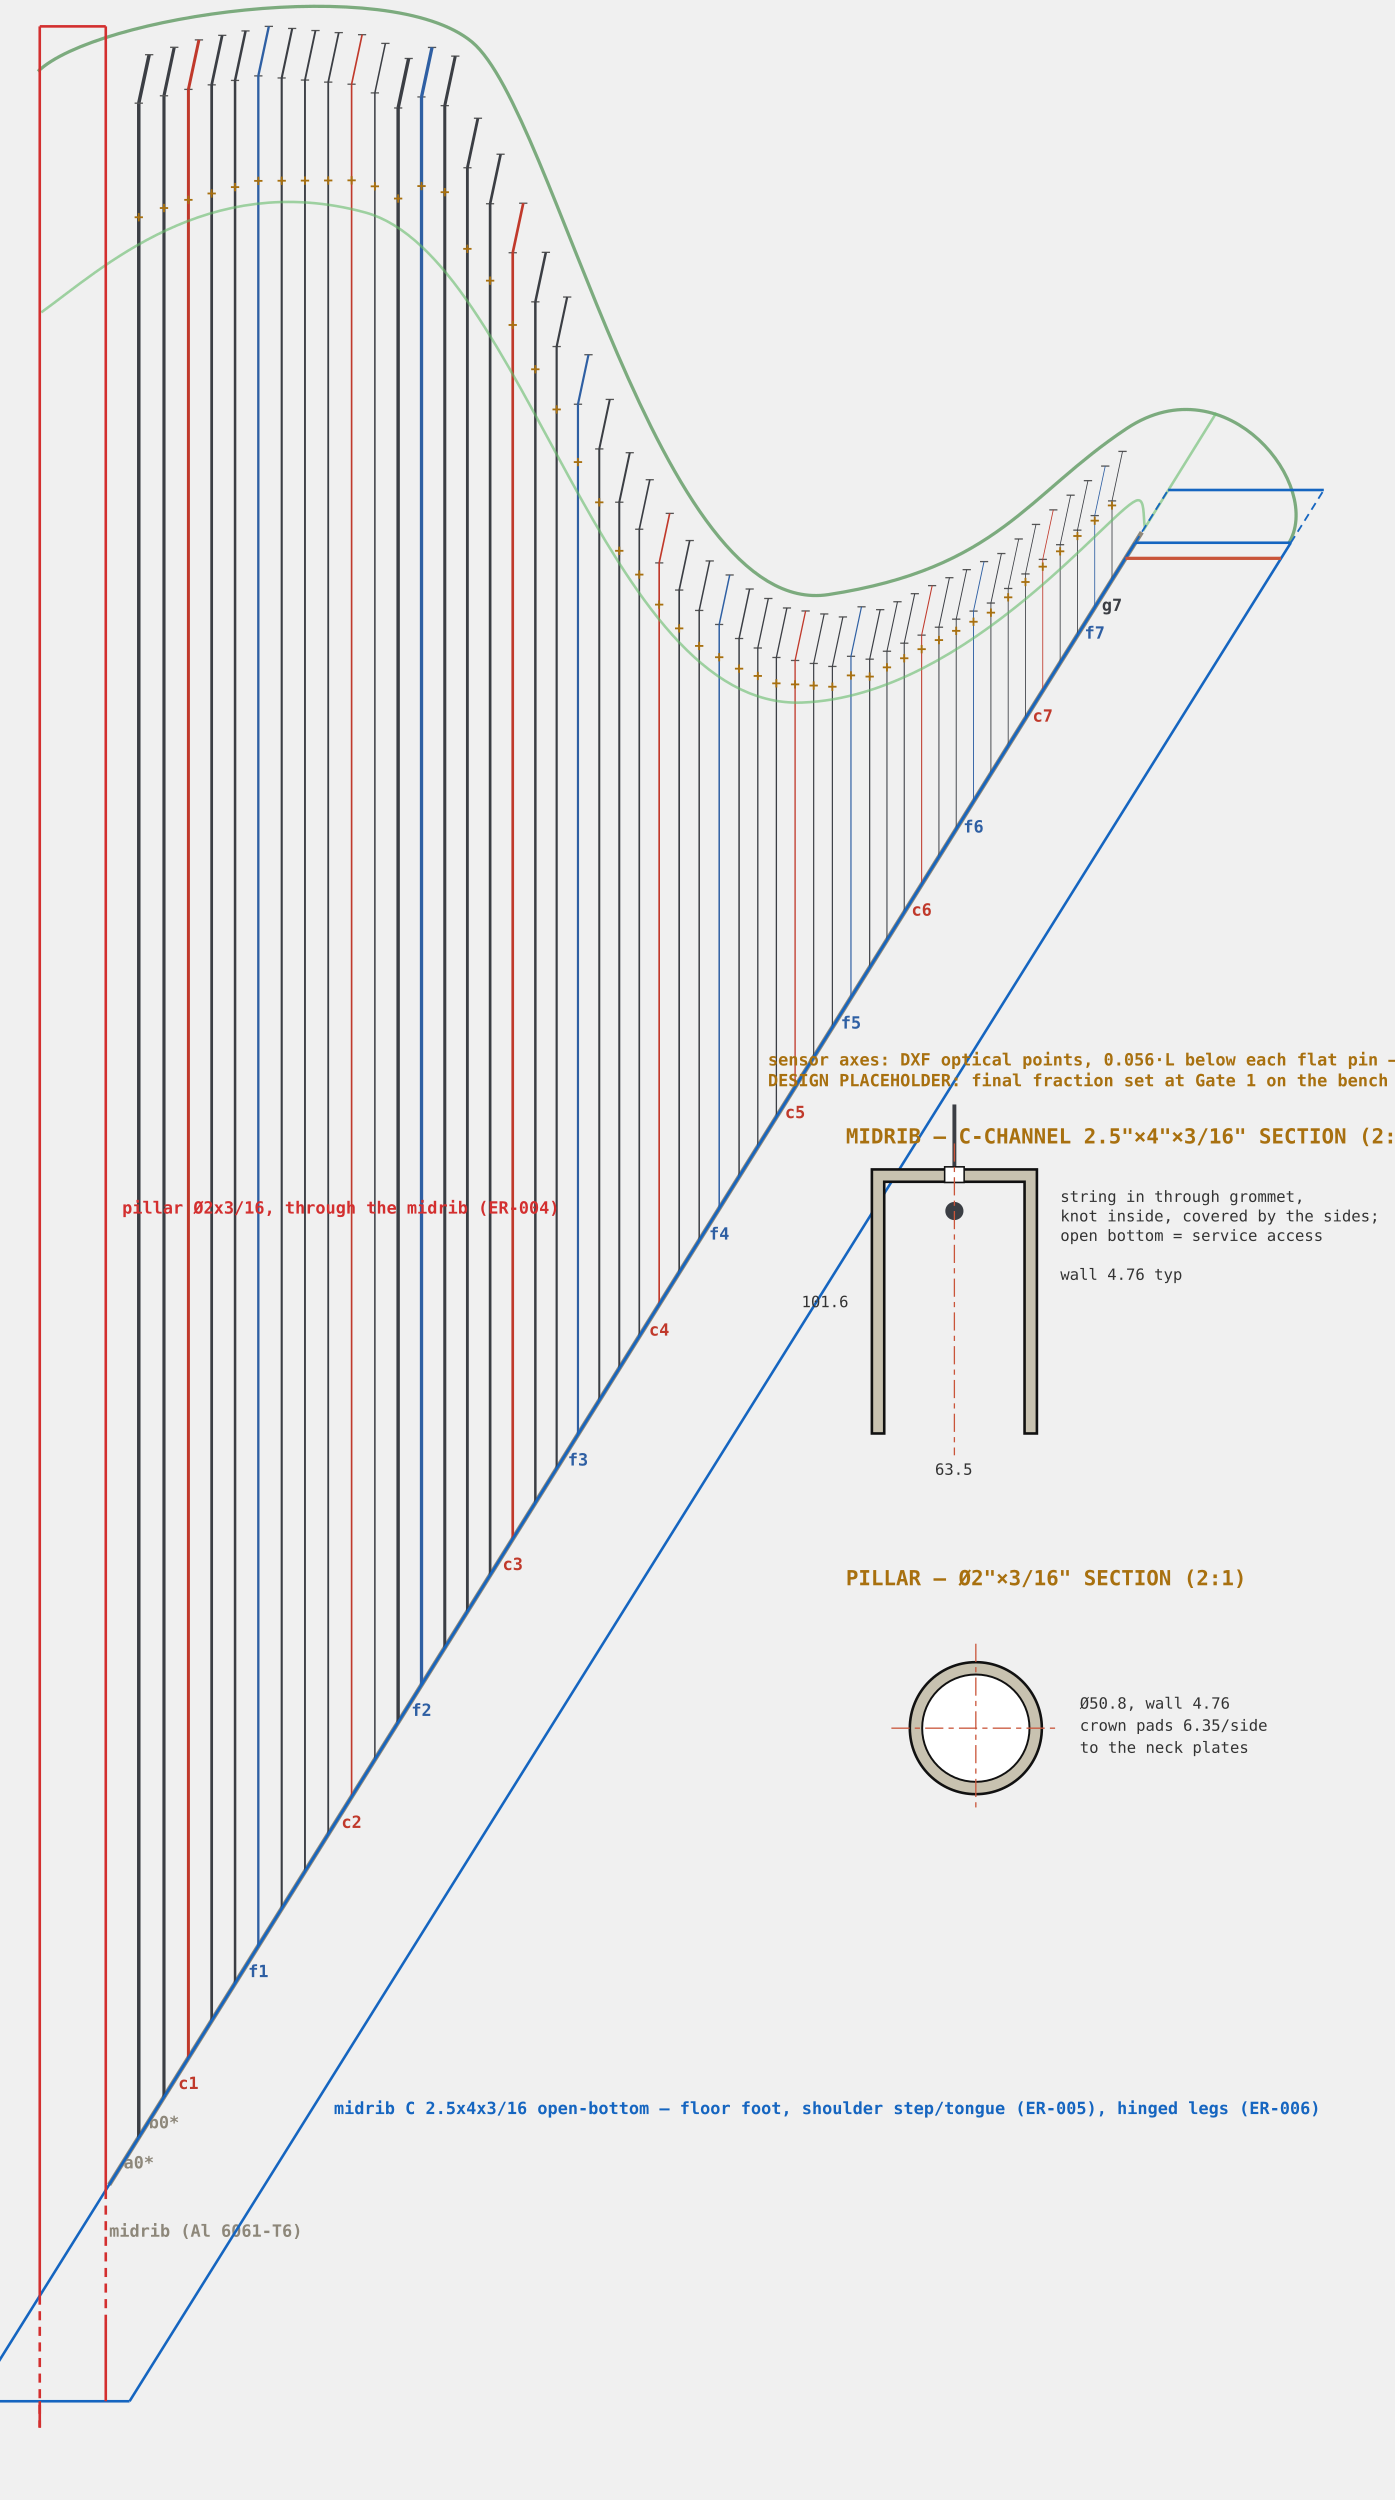
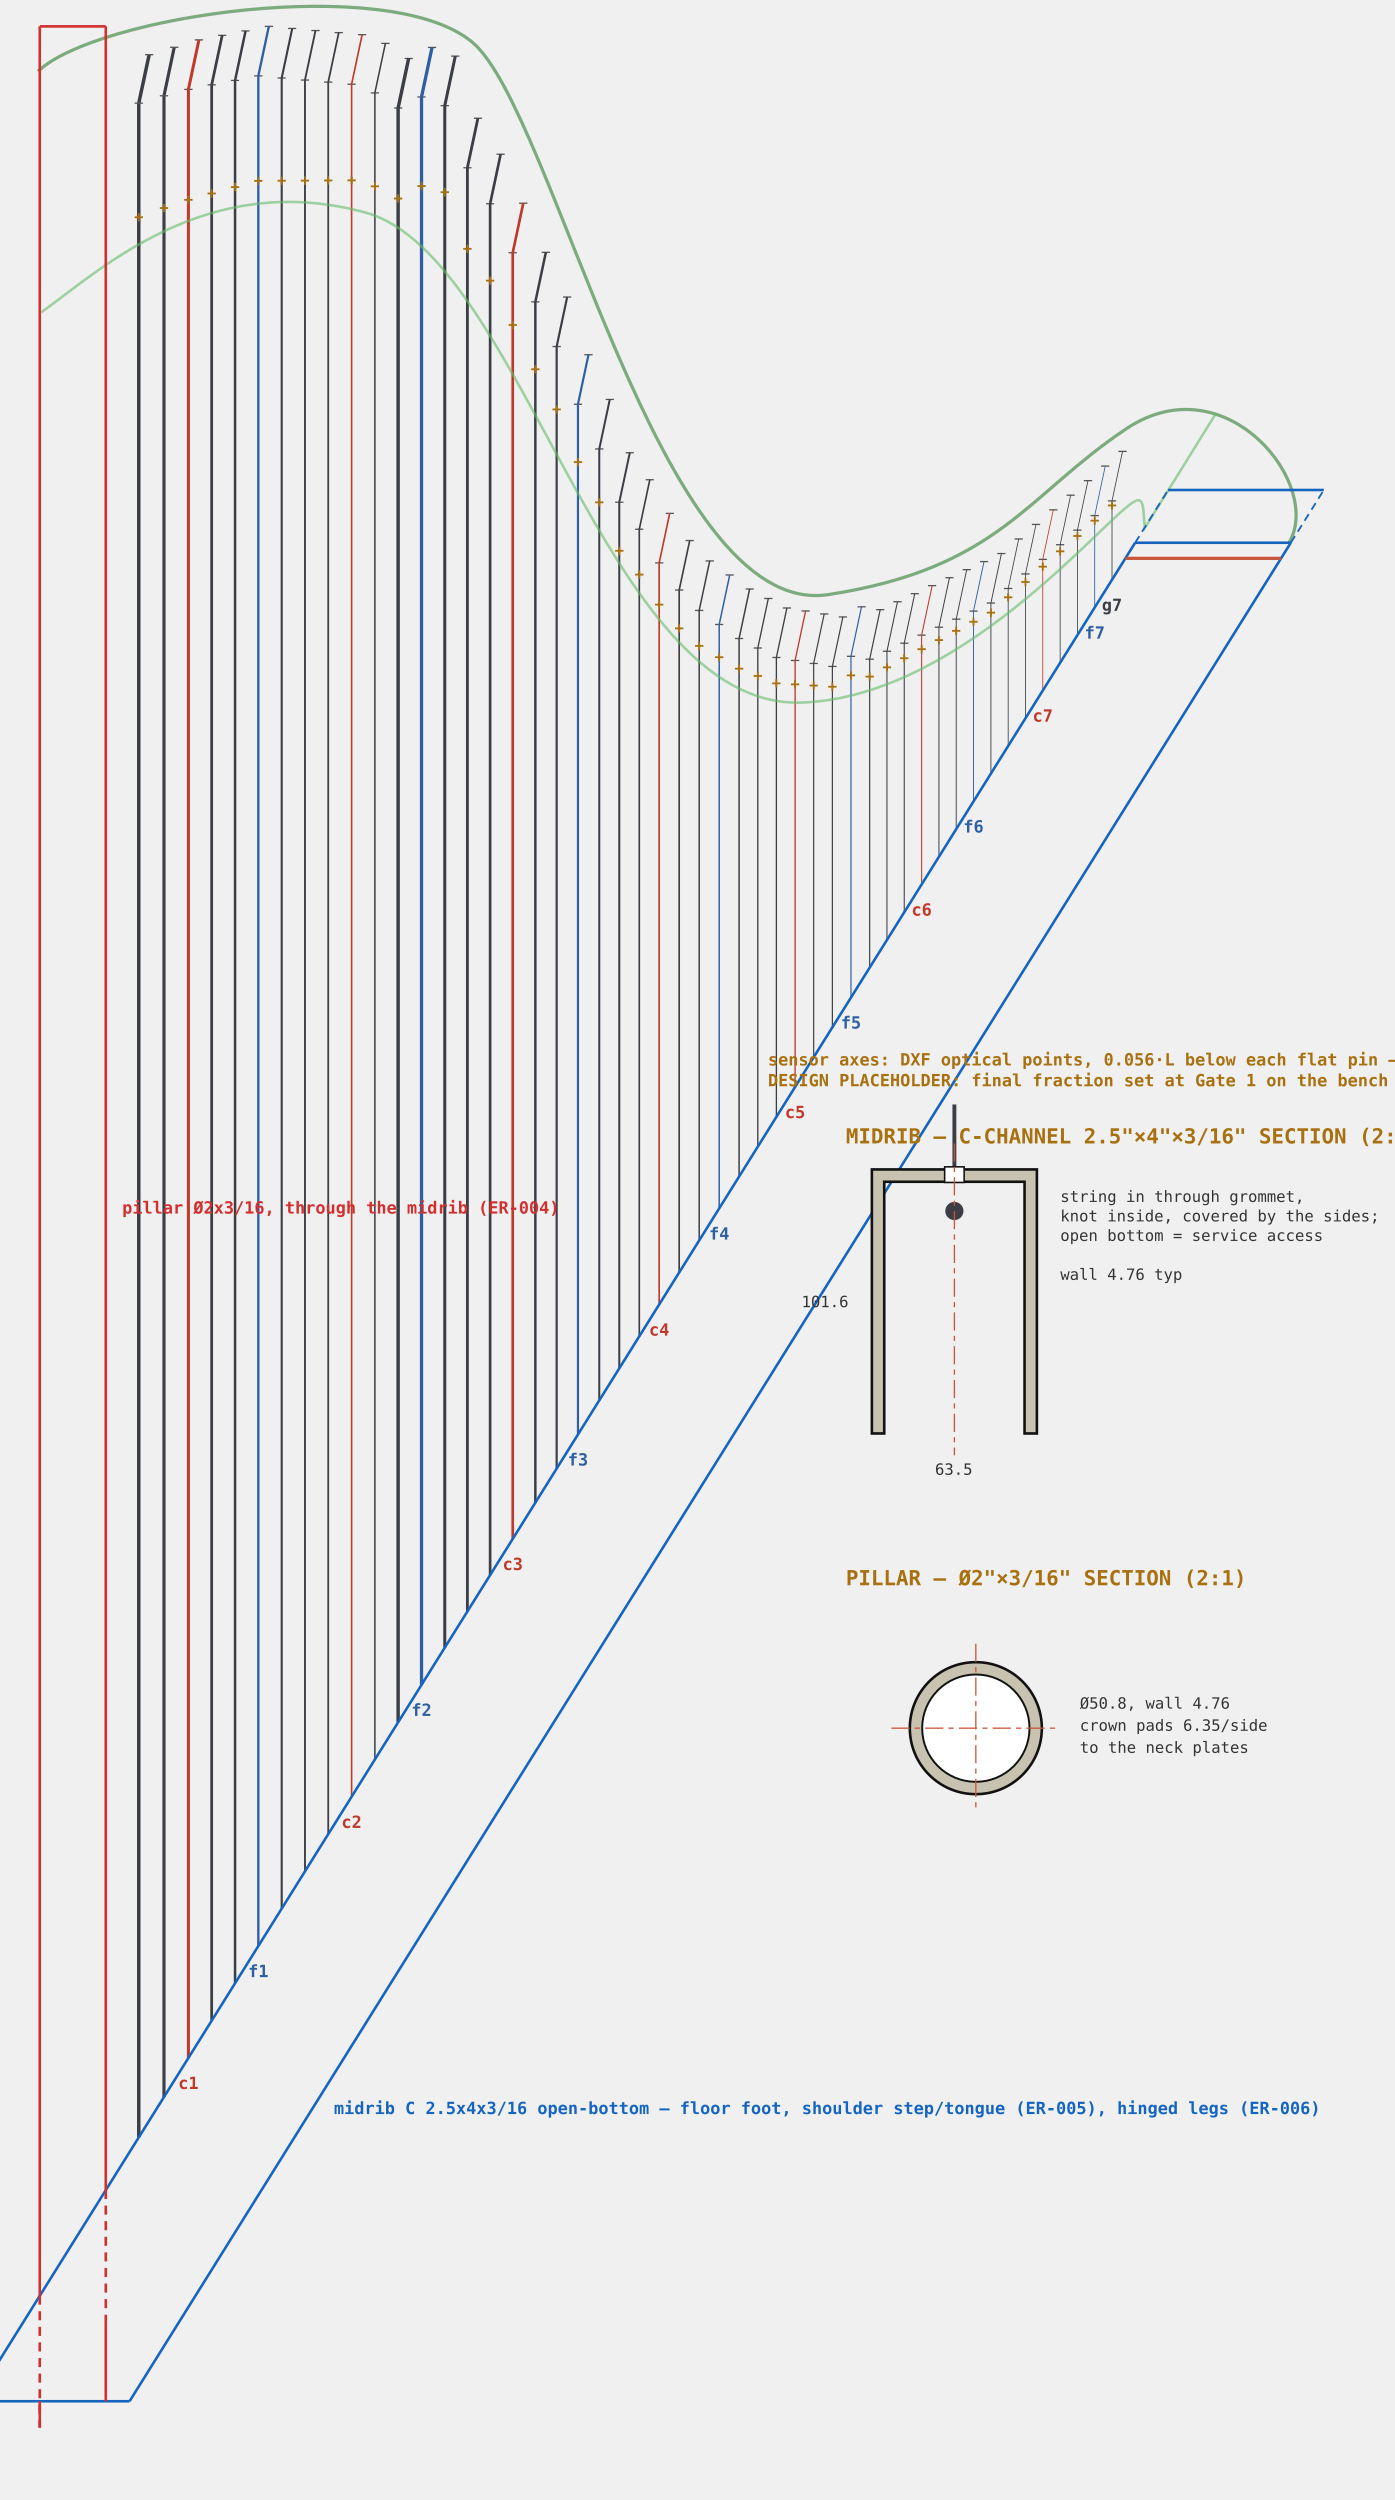
<svg xmlns="http://www.w3.org/2000/svg" width="1073mm" height="1924mm" viewBox="109 0 1073 1924" version="1.1" id="svg296">
  <defs id="defs296" />
  <style id="style1">.nl{font-size:13px;font-weight:700;font-family:ui-monospace,Menlo,Consolas,monospace}</style>
-   <line x1="193.0" y1="1681.4" x2="987.7" y2="409.6" stroke="#8d877a" stroke-width="3.5" id="line1">
-     </line>
-   <text x="193.0" y="1721.4" class="nl" fill="#8d877a" id="text1">midrib (Al 6061-T6)</text>
  <g stroke="#555" stroke-width="1.0" fill="none" id="g95">
    <line x1="250.8" y1="68.8" x2="257.2" y2="68.8" id="line2" />
    <line x1="258.9" y1="30.7" x2="265.3" y2="30.7" id="line3" />
    <line x1="268.8" y1="65.3" x2="275.1" y2="65.3" id="line4" />
    <line x1="276.9" y1="27.2" x2="283.2" y2="27.2" id="line5" />
    <line x1="286.7" y1="61.9" x2="293.0" y2="61.9" id="line6" />
    <line x1="294.8" y1="23.8" x2="301.1" y2="23.8" id="line7" />
    <line x1="304.6" y1="58.4" x2="311.0" y2="58.4" id="line8" />
    <line x1="312.7" y1="20.3" x2="319.1" y2="20.3" id="line9" />
    <line x1="322.6" y1="60.0" x2="328.9" y2="60.0" id="line10" />
    <line x1="330.7" y1="21.9" x2="337.0" y2="21.9" id="line11" />
    <line x1="340.5" y1="61.6" x2="346.9" y2="61.6" id="line12" />
    <line x1="348.6" y1="23.5" x2="355.0" y2="23.5" id="line13" />
    <line x1="358.4" y1="63.2" x2="364.8" y2="63.2" id="line14" />
    <line x1="366.5" y1="25.1" x2="372.9" y2="25.1" id="line15" />
    <line x1="376.4" y1="64.8" x2="382.7" y2="64.8" id="line16" />
    <line x1="384.5" y1="26.7" x2="390.8" y2="26.7" id="line17" />
    <line x1="394.3" y1="71.5" x2="400.7" y2="71.5" id="line18" />
    <line x1="402.4" y1="33.4" x2="408.8" y2="33.4" id="line19" />
    <line x1="412.3" y1="83.1" x2="418.6" y2="83.1" id="line20" />
    <line x1="420.4" y1="45.0" x2="426.7" y2="45.0" id="line21" />
    <line x1="430.2" y1="74.6" x2="436.5" y2="74.6" id="line22" />
    <line x1="438.3" y1="36.5" x2="444.7" y2="36.5" id="line23" />
    <line x1="448.1" y1="81.3" x2="454.5" y2="81.3" id="line24" />
    <line x1="456.2" y1="43.2" x2="462.6" y2="43.2" id="line25" />
    <line x1="465.6" y1="129.1" x2="471.9" y2="129.1" id="line26" />
    <line x1="473.7" y1="91.0" x2="480.0" y2="91.0" id="line27" />
    <line x1="483.0" y1="156.8" x2="489.3" y2="156.8" id="line28" />
    <line x1="491.1" y1="118.7" x2="497.4" y2="118.7" id="line29" />
    <line x1="500.4" y1="194.5" x2="506.8" y2="194.5" id="line30" />
    <line x1="508.5" y1="156.4" x2="514.9" y2="156.4" id="line31" />
    <line x1="517.8" y1="232.3" x2="524.2" y2="232.3" id="line32" />
    <line x1="525.9" y1="194.2" x2="532.3" y2="194.2" id="line33" />
    <line x1="534.2" y1="266.7" x2="540.6" y2="266.7" id="line34" />
    <line x1="542.3" y1="228.6" x2="548.7" y2="228.6" id="line35" />
    <line x1="550.6" y1="311.1" x2="557.0" y2="311.1" id="line36" />
    <line x1="558.7" y1="273.0" x2="565.1" y2="273.0" id="line37" />
    <line x1="567.0" y1="345.5" x2="573.4" y2="345.5" id="line38" />
    <line x1="575.1" y1="307.4" x2="581.5" y2="307.4" id="line39" />
    <line x1="582.4" y1="386.5" x2="588.8" y2="386.5" id="line40" />
    <line x1="590.5" y1="348.4" x2="596.8" y2="348.4" id="line41" />
    <line x1="597.8" y1="407.3" x2="604.1" y2="407.3" id="line42" />
    <line x1="605.9" y1="369.2" x2="612.2" y2="369.2" id="line43" />
    <line x1="613.2" y1="433.2" x2="619.5" y2="433.2" id="line44" />
    <line x1="621.3" y1="395.1" x2="627.6" y2="395.1" id="line45" />
    <line x1="628.5" y1="454.1" x2="634.9" y2="454.1" id="line46" />
    <line x1="636.6" y1="416.0" x2="643.0" y2="416.0" id="line47" />
    <line x1="643.9" y1="469.8" x2="650.3" y2="469.8" id="line48" />
    <line x1="652.0" y1="431.7" x2="658.4" y2="431.7" id="line49" />
    <line x1="659.3" y1="480.6" x2="665.6" y2="480.6" id="line50" />
    <line x1="667.4" y1="442.5" x2="673.7" y2="442.5" id="line51" />
    <line x1="674.6" y1="491.4" x2="681.0" y2="491.4" id="line52" />
    <line x1="682.8" y1="453.3" x2="689.1" y2="453.3" id="line53" />
    <line x1="689.0" y1="498.7" x2="695.4" y2="498.7" id="line54" />
    <line x1="697.1" y1="460.6" x2="703.5" y2="460.6" id="line55" />
    <line x1="703.4" y1="506.0" x2="709.7" y2="506.0" id="line56" />
    <line x1="711.5" y1="467.9" x2="717.8" y2="467.9" id="line57" />
    <line x1="717.7" y1="508.3" x2="724.1" y2="508.3" id="line58" />
    <line x1="725.8" y1="470.2" x2="732.2" y2="470.2" id="line59" />
    <line x1="732.1" y1="510.6" x2="738.4" y2="510.6" id="line60" />
    <line x1="740.2" y1="472.5" x2="746.5" y2="472.5" id="line61" />
    <line x1="746.4" y1="512.9" x2="752.8" y2="512.9" id="line62" />
    <line x1="754.5" y1="474.8" x2="760.9" y2="474.8" id="line63" />
    <line x1="760.8" y1="505.1" x2="767.1" y2="505.1" id="line64" />
    <line x1="768.9" y1="467.0" x2="775.2" y2="467.0" id="line65" />
    <line x1="775.1" y1="507.3" x2="781.5" y2="507.3" id="line66" />
    <line x1="783.2" y1="469.2" x2="789.6" y2="469.2" id="line67" />
    <line x1="788.4" y1="501.2" x2="794.8" y2="501.2" id="line68" />
    <line x1="796.5" y1="463.1" x2="802.9" y2="463.1" id="line69" />
    <line x1="801.8" y1="495.0" x2="808.1" y2="495.0" id="line70" />
    <line x1="809.9" y1="456.9" x2="816.2" y2="456.9" id="line71" />
    <line x1="815.1" y1="488.8" x2="821.4" y2="488.8" id="line72" />
    <line x1="823.2" y1="450.7" x2="829.5" y2="450.7" id="line73" />
    <line x1="828.4" y1="482.7" x2="834.8" y2="482.7" id="line74" />
    <line x1="836.5" y1="444.6" x2="842.8" y2="444.6" id="line75" />
    <line x1="841.7" y1="476.5" x2="848.1" y2="476.5" id="line76" />
    <line x1="849.8" y1="438.4" x2="856.2" y2="438.4" id="line77" />
    <line x1="855.1" y1="470.3" x2="861.4" y2="470.3" id="line78" />
    <line x1="863.2" y1="432.2" x2="869.5" y2="432.2" id="line79" />
    <line x1="868.4" y1="464.1" x2="874.7" y2="464.1" id="line80" />
    <line x1="876.5" y1="426.0" x2="882.8" y2="426.0" id="line81" />
    <line x1="881.7" y1="452.9" x2="888.1" y2="452.9" id="line82" />
    <line x1="889.8" y1="414.8" x2="896.2" y2="414.8" id="line83" />
    <line x1="895.0" y1="441.7" x2="901.4" y2="441.7" id="line84" />
    <line x1="903.1" y1="403.6" x2="909.5" y2="403.6" id="line85" />
    <line x1="908.4" y1="430.5" x2="914.7" y2="430.5" id="line86" />
    <line x1="916.5" y1="392.4" x2="922.8" y2="392.4" id="line87" />
    <line x1="921.7" y1="419.2" x2="928.0" y2="419.2" id="line88" />
    <line x1="929.8" y1="381.1" x2="936.1" y2="381.1" id="line89" />
    <line x1="935.0" y1="408.0" x2="941.3" y2="408.0" id="line90" />
    <line x1="943.1" y1="369.9" x2="949.5" y2="369.9" id="line91" />
    <line x1="948.3" y1="396.8" x2="954.7" y2="396.8" id="line92" />
    <line x1="956.4" y1="358.7" x2="962.8" y2="358.7" id="line93" />
    <line x1="961.7" y1="385.5" x2="968.0" y2="385.5" id="line94" />
    <line x1="969.7" y1="347.4" x2="976.1" y2="347.4" id="line95" />
  </g>
  <line x1="254.0" y1="68.8" x2="262.1" y2="30.7" stroke="#c0392b" stroke-width="2.311" id="line96" />
  <line x1="271.9" y1="65.3" x2="280.0" y2="27.2" stroke="#3b3e44" stroke-width="2.108" id="line97" />
  <line x1="289.9" y1="61.9" x2="298.0" y2="23.8" stroke="#3b3e44" stroke-width="1.930" id="line98" />
  <line x1="307.8" y1="58.4" x2="315.9" y2="20.3" stroke="#2e5fa3" stroke-width="1.803" id="line99" />
  <line x1="325.8" y1="60.0" x2="333.9" y2="21.9" stroke="#3b3e44" stroke-width="1.626" id="line100" />
  <line x1="343.7" y1="61.6" x2="351.8" y2="23.5" stroke="#3b3e44" stroke-width="1.448" id="line101" />
  <line x1="361.6" y1="63.2" x2="369.7" y2="25.1" stroke="#3b3e44" stroke-width="1.372" id="line102" />
  <line x1="379.6" y1="64.8" x2="387.7" y2="26.7" stroke="#c0392b" stroke-width="1.270" id="line103" />
  <line x1="397.5" y1="71.5" x2="405.6" y2="33.4" stroke="#3b3e44" stroke-width="1.168" id="line104" />
  <line x1="415.4" y1="83.1" x2="423.5" y2="45.0" stroke="#3b3e44" stroke-width="2.642" id="line105" />
  <line x1="433.4" y1="74.6" x2="441.5" y2="36.5" stroke="#2e5fa3" stroke-width="2.540" id="line106" />
  <line x1="451.3" y1="81.3" x2="459.4" y2="43.2" stroke="#3b3e44" stroke-width="2.337" id="line107" />
  <line x1="468.7" y1="129.1" x2="476.8" y2="91.0" stroke="#3b3e44" stroke-width="2.184" id="line108" />
  <line x1="486.2" y1="156.8" x2="494.3" y2="118.7" stroke="#3b3e44" stroke-width="2.057" id="line109" />
  <line x1="503.6" y1="194.5" x2="511.7" y2="156.4" stroke="#c0392b" stroke-width="2.057" id="line110" />
  <line x1="521.0" y1="232.3" x2="529.1" y2="194.2" stroke="#3b3e44" stroke-width="1.930" id="line111" />
  <line x1="537.4" y1="266.7" x2="545.5" y2="228.6" stroke="#3b3e44" stroke-width="1.676" id="line112" />
  <line x1="553.8" y1="311.1" x2="561.9" y2="273.0" stroke="#2e5fa3" stroke-width="1.676" id="line113" />
  <line x1="570.2" y1="345.5" x2="578.3" y2="307.4" stroke="#3b3e44" stroke-width="1.549" id="line114" />
  <line x1="585.6" y1="386.5" x2="593.7" y2="348.4" stroke="#3b3e44" stroke-width="1.549" id="line115" />
  <line x1="601.0" y1="407.3" x2="609.1" y2="369.2" stroke="#3b3e44" stroke-width="1.270" id="line116" />
  <line x1="616.3" y1="433.2" x2="624.4" y2="395.1" stroke="#c0392b" stroke-width="1.270" id="line117" />
  <line x1="631.7" y1="454.1" x2="639.8" y2="416.0" stroke="#3b3e44" stroke-width="1.270" id="line118" />
  <line x1="647.1" y1="469.8" x2="655.2" y2="431.7" stroke="#3b3e44" stroke-width="1.143" id="line119" />
  <line x1="662.5" y1="480.6" x2="670.6" y2="442.5" stroke="#2e5fa3" stroke-width="1.143" id="line120" />
  <line x1="677.8" y1="491.4" x2="685.9" y2="453.3" stroke="#3b3e44" stroke-width="1.143" id="line121" />
  <line x1="692.2" y1="498.7" x2="700.3" y2="460.6" stroke="#3b3e44" stroke-width="1.016" id="line122" />
  <line x1="706.5" y1="506.0" x2="714.6" y2="467.9" stroke="#3b3e44" stroke-width="1.016" id="line123" />
  <line x1="720.9" y1="508.3" x2="729.0" y2="470.2" stroke="#c0392b" stroke-width="1.016" id="line124" />
  <line x1="735.2" y1="510.6" x2="743.3" y2="472.5" stroke="#3b3e44" stroke-width="0.914" id="line125" />
  <line x1="749.6" y1="512.9" x2="757.7" y2="474.8" stroke="#3b3e44" stroke-width="0.914" id="line126" />
  <line x1="763.9" y1="505.1" x2="772.0" y2="467.0" stroke="#2e5fa3" stroke-width="0.914" id="line127" />
  <line x1="778.3" y1="507.3" x2="786.4" y2="469.2" stroke="#3b3e44" stroke-width="0.914" id="line128" />
  <line x1="791.6" y1="501.2" x2="799.7" y2="463.1" stroke="#3b3e44" stroke-width="0.813" id="line129" />
  <line x1="804.9" y1="495.0" x2="813.0" y2="456.9" stroke="#3b3e44" stroke-width="0.813" id="line130" />
  <line x1="818.3" y1="488.8" x2="826.4" y2="450.7" stroke="#c0392b" stroke-width="0.813" id="line131" />
  <line x1="831.6" y1="482.7" x2="839.7" y2="444.6" stroke="#3b3e44" stroke-width="0.762" id="line132" />
  <line x1="844.9" y1="476.5" x2="853.0" y2="438.4" stroke="#3b3e44" stroke-width="0.711" id="line133" />
  <line x1="858.2" y1="470.3" x2="866.3" y2="432.2" stroke="#2e5fa3" stroke-width="0.711" id="line134" />
  <line x1="871.6" y1="464.1" x2="879.7" y2="426.0" stroke="#3b3e44" stroke-width="0.711" id="line135" />
  <line x1="884.9" y1="452.9" x2="893.0" y2="414.8" stroke="#3b3e44" stroke-width="0.635" id="line136" />
  <line x1="898.2" y1="441.7" x2="906.3" y2="403.6" stroke="#3b3e44" stroke-width="0.635" id="line137" />
  <line x1="911.5" y1="430.5" x2="919.6" y2="392.4" stroke="#c0392b" stroke-width="0.635" id="line138" />
  <line x1="924.9" y1="419.2" x2="933.0" y2="381.1" stroke="#3b3e44" stroke-width="0.635" id="line139" />
  <line x1="938.2" y1="408.0" x2="946.3" y2="369.9" stroke="#3b3e44" stroke-width="0.635" id="line140" />
  <line x1="951.5" y1="396.8" x2="959.6" y2="358.7" stroke="#2e5fa3" stroke-width="0.635" id="line141" />
  <line x1="964.8" y1="385.5" x2="972.9" y2="347.4" stroke="#3b3e44" stroke-width="0.635" id="line142" />
  <line x1="964.8" y1="446.2" x2="964.8" y2="385.5" stroke="#3b3e44" stroke-width="0.635" id="line241">
    </line>
  <text x="964.8" y="470.2" class="nl" fill="#3b3e44" text-anchor="middle" id="text241">g7</text>
  <line x1="951.5" y1="467.5" x2="951.5" y2="396.8" stroke="#2e5fa3" stroke-width="0.635" id="line242">
    </line>
  <text x="951.5" y="491.5" class="nl" fill="#2e5fa3" text-anchor="middle" id="text242">f7</text>
  <line x1="938.2" y1="488.8" x2="938.2" y2="408.0" stroke="#3b3e44" stroke-width="0.635" id="line243">
    </line>
  <line x1="924.9" y1="510.1" x2="924.9" y2="419.2" stroke="#3b3e44" stroke-width="0.635" id="line244">
    </line>
  <line x1="911.5" y1="531.4" x2="911.5" y2="430.5" stroke="#c0392b" stroke-width="0.635" id="line245">
    </line>
  <text x="911.5" y="555.4" class="nl" fill="#c0392b" text-anchor="middle" id="text245">c7</text>
  <line x1="898.2" y1="552.8" x2="898.2" y2="441.7" stroke="#3b3e44" stroke-width="0.635" id="line246">
    </line>
  <line x1="884.9" y1="574.1" x2="884.9" y2="452.9" stroke="#3b3e44" stroke-width="0.635" id="line247">
    </line>
  <line x1="871.6" y1="595.4" x2="871.6" y2="464.1" stroke="#3b3e44" stroke-width="0.711" id="line248">
    </line>
  <line x1="858.2" y1="616.7" x2="858.2" y2="470.3" stroke="#2e5fa3" stroke-width="0.711" id="line249">
    </line>
  <text x="858.2" y="640.7" class="nl" fill="#2e5fa3" text-anchor="middle" id="text249">f6</text>
  <line x1="844.9" y1="638.1" x2="844.9" y2="476.5" stroke="#3b3e44" stroke-width="0.711" id="line250">
    </line>
  <line x1="831.6" y1="659.4" x2="831.6" y2="482.7" stroke="#3b3e44" stroke-width="0.762" id="line251">
    </line>
  <line x1="818.3" y1="680.7" x2="818.3" y2="488.8" stroke="#c0392b" stroke-width="0.813" id="line252">
    </line>
  <text x="818.3" y="704.7" class="nl" fill="#c0392b" text-anchor="middle" id="text252">c6</text>
  <line x1="804.9" y1="702.0" x2="804.9" y2="495.0" stroke="#3b3e44" stroke-width="0.813" id="line253">
    </line>
  <line x1="791.6" y1="723.4" x2="791.6" y2="501.2" stroke="#3b3e44" stroke-width="0.813" id="line254">
    </line>
  <line x1="778.3" y1="744.7" x2="778.3" y2="507.3" stroke="#3b3e44" stroke-width="0.914" id="line255">
    </line>
  <line x1="763.9" y1="767.6" x2="763.9" y2="505.1" stroke="#2e5fa3" stroke-width="0.914" id="line256">
    </line>
  <text x="763.9" y="791.6" class="nl" fill="#2e5fa3" text-anchor="middle" id="text256">f5</text>
  <line x1="749.6" y1="790.6" x2="749.6" y2="512.9" stroke="#3b3e44" stroke-width="0.914" id="line257">
    </line>
  <line x1="735.2" y1="813.6" x2="735.2" y2="510.6" stroke="#3b3e44" stroke-width="0.914" id="line258">
    </line>
  <line x1="720.9" y1="836.5" x2="720.9" y2="508.3" stroke="#c0392b" stroke-width="1.016" id="line259">
    </line>
  <text x="720.9" y="860.5" class="nl" fill="#c0392b" text-anchor="middle" id="text259">c5</text>
  <line x1="706.5" y1="859.5" x2="706.5" y2="506.0" stroke="#3b3e44" stroke-width="1.016" id="line260">
    </line>
  <line x1="692.2" y1="882.5" x2="692.2" y2="498.7" stroke="#3b3e44" stroke-width="1.016" id="line261">
    </line>
  <line x1="677.8" y1="905.4" x2="677.8" y2="491.4" stroke="#3b3e44" stroke-width="1.143" id="line262">
    </line>
  <line x1="662.5" y1="930.0" x2="662.5" y2="480.6" stroke="#2e5fa3" stroke-width="1.143" id="line263">
    </line>
  <text x="662.5" y="954.0" class="nl" fill="#2e5fa3" text-anchor="middle" id="text263">f4</text>
  <line x1="647.1" y1="954.6" x2="647.1" y2="469.8" stroke="#3b3e44" stroke-width="1.143" id="line264">
    </line>
  <line x1="631.7" y1="979.2" x2="631.7" y2="454.1" stroke="#3b3e44" stroke-width="1.270" id="line265">
    </line>
  <line x1="616.3" y1="1003.9" x2="616.3" y2="433.2" stroke="#c0392b" stroke-width="1.270" id="line266">
    </line>
  <text x="616.3" y="1027.9" class="nl" fill="#c0392b" text-anchor="middle" id="text266">c4</text>
  <line x1="601.0" y1="1028.5" x2="601.0" y2="407.3" stroke="#3b3e44" stroke-width="1.270" id="line267">
    </line>
  <line x1="585.6" y1="1053.1" x2="585.6" y2="386.5" stroke="#3b3e44" stroke-width="1.549" id="line268">
    </line>
  <line x1="570.2" y1="1077.7" x2="570.2" y2="345.5" stroke="#3b3e44" stroke-width="1.549" id="line269">
    </line>
  <line x1="553.8" y1="1103.9" x2="553.8" y2="311.1" stroke="#2e5fa3" stroke-width="1.676" id="line270">
    </line>
  <text x="553.8" y="1127.9" class="nl" fill="#2e5fa3" text-anchor="middle" id="text270">f3</text>
  <line x1="537.4" y1="1130.2" x2="537.4" y2="266.7" stroke="#3b3e44" stroke-width="1.676" id="line271">
    </line>
  <line x1="521.0" y1="1156.4" x2="521.0" y2="232.3" stroke="#3b3e44" stroke-width="1.930" id="line272">
    </line>
  <line x1="503.6" y1="1184.3" x2="503.6" y2="194.5" stroke="#c0392b" stroke-width="2.057" id="line273">
    </line>
  <text x="503.6" y="1208.3" class="nl" fill="#c0392b" text-anchor="middle" id="text273">c3</text>
  <line x1="486.2" y1="1212.2" x2="486.2" y2="156.8" stroke="#3b3e44" stroke-width="2.057" id="line274">
    </line>
  <line x1="468.7" y1="1240.1" x2="468.7" y2="129.1" stroke="#3b3e44" stroke-width="2.184" id="line275">
    </line>
  <line x1="451.3" y1="1267.9" x2="451.3" y2="81.3" stroke="#3b3e44" stroke-width="2.337" id="line276">
    </line>
  <line x1="433.4" y1="1296.6" x2="433.4" y2="74.6" stroke="#2e5fa3" stroke-width="2.540" id="line277">
    </line>
  <text x="433.4" y="1320.6" class="nl" fill="#2e5fa3" text-anchor="middle" id="text277">f2</text>
  <line x1="415.4" y1="1325.4" x2="415.4" y2="83.1" stroke="#3b3e44" stroke-width="2.642" id="line278">
    </line>
  <line x1="397.5" y1="1354.1" x2="397.5" y2="71.5" stroke="#3b3e44" stroke-width="1.168" id="line279">
    </line>
  <line x1="379.6" y1="1382.8" x2="379.6" y2="64.8" stroke="#c0392b" stroke-width="1.270" id="line280">
    </line>
  <text x="379.6" y="1406.8" class="nl" fill="#c0392b" text-anchor="middle" id="text280">c2</text>
  <line x1="361.6" y1="1411.5" x2="361.6" y2="63.2" stroke="#3b3e44" stroke-width="1.372" id="line281">
    </line>
  <line x1="343.7" y1="1440.2" x2="343.7" y2="61.6" stroke="#3b3e44" stroke-width="1.448" id="line282">
    </line>
  <line x1="325.8" y1="1468.9" x2="325.8" y2="60.0" stroke="#3b3e44" stroke-width="1.626" id="line283">
    </line>
  <line x1="307.8" y1="1497.6" x2="307.8" y2="58.4" stroke="#2e5fa3" stroke-width="1.803" id="line284">
    </line>
  <text x="307.8" y="1521.6" class="nl" fill="#2e5fa3" text-anchor="middle" id="text284">f1</text>
  <line x1="289.9" y1="1526.3" x2="289.9" y2="61.9" stroke="#3b3e44" stroke-width="1.930" id="line285">
    </line>
  <line x1="271.9" y1="1555.0" x2="271.9" y2="65.3" stroke="#3b3e44" stroke-width="2.108" id="line286">
    </line>
  <line x1="254.0" y1="1583.7" x2="254.0" y2="68.8" stroke="#c0392b" stroke-width="2.311" id="line287">
    </line>
  <text x="254.0" y="1607.7" class="nl" fill="#c0392b" text-anchor="middle" id="text287">c1</text>
  <line x1="235.2" y1="1613.9" x2="235.2" y2="73.7" stroke="#3b3e44" stroke-width="2.426" id="line288">
    </line>
  <line x1="235.2" y1="73.7" x2="243.1" y2="36.4" stroke="#3b3e44" stroke-width="2.426" id="line289" />
  <g stroke="#555" stroke-width="1.0" id="g291">
    <line x1="232.0" y1="73.7" x2="238.4" y2="73.7" id="line290" />
    <line x1="239.9" y1="36.4" x2="246.3" y2="36.4" id="line291" />
  </g>
-   <text x="235.2" y="1637.9" class="nl" fill="#8d877a" text-anchor="middle" id="text291">b0*</text>
  <line x1="215.8" y1="1644.8" x2="215.8" y2="79.4" stroke="#3b3e44" stroke-width="2.692" id="line292">
    </line>
  <line x1="215.8" y1="79.4" x2="223.8" y2="42.1" stroke="#3b3e44" stroke-width="2.692" id="line293" />
  <g stroke="#555" stroke-width="1.0" id="g295">
    <line x1="212.6" y1="79.4" x2="219.0" y2="79.4" id="line294" />
    <line x1="220.6" y1="42.1" x2="227.0" y2="42.1" id="line295" />
  </g>
-   <text x="215.8" y="1668.8" class="nl" fill="#8d877a" text-anchor="middle" id="text295">a0*</text>
  <path d="M 138.22,54.935 C 182.636,12.264 408.329,-20.833 472.261,32.301 536.194,85.436 615.437,477.81 746.634,457.583 877.832,437.356 899.005,380.96 976.112,329.784 c 77.107,-51.176 152.567,44.684 124.313,88.91" fill="none" stroke="#2e7d32" stroke-width="2.5" opacity="0.6" id="path295">
    </path>
  <path d="m 140.746,240.416 c 46.266,-33.248 127.61,-109.938 249.248,-76.925 121.638,33.014 183.857,382.828 336.293,377.194 129.228,-4.776 242.909,-155.441 258.539,-155.713 5,-0.24 4,11 5.2,21.4 l 55,-88.55" fill="none" stroke="#66bb6a" stroke-width="2" opacity="0.6" id="path296">
    </path>
  <g id="frame-members">
    <line x1="88.9" y1="1848.0" x2="982.6" y2="417.7" stroke="#1565c0" stroke-width="2" id="line143" />
    <line x1="982.6" y1="417.7" x2="1008.0" y2="377.1" stroke="#1565c0" stroke-width="1.4" stroke-dasharray="6 4" id="line144" />
    <line x1="208.7" y1="1848.0" x2="1102.4" y2="417.7" stroke="#1565c0" stroke-width="2" id="line145" />
    <line x1="1102.4" y1="417.7" x2="1127.8" y2="377.1" stroke="#1565c0" stroke-width="1.4" stroke-dasharray="6 4" id="line146" />
    <line x1="88.9" y1="1848.0" x2="208.7" y2="1848.0" stroke="#1565c0" stroke-width="2" id="line147" />
    <line x1="982.6" y1="417.7" x2="1102.4" y2="417.7" stroke="#1565c0" stroke-width="2" id="line148" />
    <line x1="1008.0" y1="377.1" x2="1127.8" y2="377.1" stroke="#1565c0" stroke-width="2" id="line149" />
    <line x1="139.6" y1="20.3" x2="139.6" y2="1766.7" stroke="#d32f2f" stroke-width="2" id="line150" />
    <line x1="139.6" y1="1766.7" x2="139.6" y2="1868.3" stroke="#d32f2f" stroke-width="2" stroke-dasharray="7 5" id="line151" />
    <line x1="139.6" y1="1868.3" x2="139.6" y2="1848.0" stroke="#d32f2f" stroke-width="2" id="line152" />
    <line x1="190.4" y1="20.3" x2="190.4" y2="1685.4" stroke="#d32f2f" stroke-width="2" id="line153" />
    <line x1="190.4" y1="1685.4" x2="190.4" y2="1787.0" stroke="#d32f2f" stroke-width="2" stroke-dasharray="7 5" id="line154" />
    <line x1="190.4" y1="1787.0" x2="190.4" y2="1848.0" stroke="#d32f2f" stroke-width="2" id="line155" />
    <line x1="139.6" y1="20.3" x2="190.4" y2="20.3" stroke="#d32f2f" stroke-width="2" id="line156" />
    <text x="366" y="1627" style="font:700 13px monospace" fill="#1565c0" id="text156">midrib C 2.5x4x3/16 open-bottom — floor foot, shoulder step/tongue (ER-005), hinged legs (ER-006)</text>
    <text x="203" y="934" style="font:700 13px monospace" fill="#d32f2f" id="text157">pillar Ø2x3/16, through the midrib (ER-004)</text>
  </g>
  <g id="cross-sections">
    <text x="760" y="880" style="font:700 16px monospace" fill="#a8700f" id="text158">MIDRIB — C-CHANNEL 2.5"×4"×3/16" SECTION (2:1), OPEN BOTTOM</text>
    <path d="M780 1103.2 L780 900 L907 900 L907 1103.2 L897.5 1103.2 L897.5 909.5 L789.5 909.5 L789.5 1103.2 Z" fill="#c8c2b0" stroke="#111" stroke-width="2" id="path158" />
    <line x1="843.5" y1="850" x2="843.5" y2="900" stroke="#3b3e44" stroke-width="3" id="line158" />
    <rect x="836" y="898" width="15" height="12" fill="#ffffff" stroke="#111" stroke-width="1.2" id="rect158" />
    <circle cx="843.5" cy="932" r="7" fill="#3b3e44" id="circle158" />
    <line x1="843.5" y1="880" x2="843.5" y2="1120" stroke="#c9553a" stroke-width="1" stroke-dasharray="14 4 4 4" id="line159" />
    <text x="925" y="925" style="font:12px monospace" fill="#333" id="text159">string in through grommet,</text>
    <text x="925" y="940" style="font:12px monospace" fill="#333" id="text160">knot inside, covered by the sides;</text>
    <text x="925" y="955" style="font:12px monospace" fill="#333" id="text161">open bottom = service access</text>
    <text x="843" y="1135" style="font:12px monospace" fill="#333" text-anchor="middle" id="text162">63.5</text>
    <text x="762" y="1006" style="font:12px monospace" fill="#333" text-anchor="end" id="text163">101.6</text>
    <text x="925" y="985" style="font:12px monospace" fill="#333" id="text164">wall 4.76 typ</text>
    <text x="760" y="1220" style="font:700 16px monospace" fill="#a8700f" id="text165">PILLAR — Ø2"×3/16" SECTION (2:1)</text>
    <circle cx="860" cy="1330" r="50.8" fill="#c8c2b0" stroke="#111" stroke-width="2" id="circle165" />
    <circle cx="860" cy="1330" r="41.3" fill="#ffffff" stroke="#111" stroke-width="1.5" id="circle166" />
    <line x1="860" y1="1265" x2="860" y2="1395" stroke="#c9553a" stroke-width="1" stroke-dasharray="14 4 4 4" id="line166" />
    <line x1="795" y1="1330" x2="925" y2="1330" stroke="#c9553a" stroke-width="1" stroke-dasharray="14 4 4 4" id="line167" />
    <text x="940" y="1315" style="font:12px monospace" fill="#333" id="text167">Ø50.8, wall 4.76</text>
    <text x="940" y="1332" style="font:12px monospace" fill="#333" id="text168">crown pads 6.35/side</text>
    <text x="940" y="1349" style="font:12px monospace" fill="#333" id="text169">to the neck plates</text>
  </g>
  <g id="sensor-axes">
    <line x1="250.8" y1="153.8" x2="257.2" y2="153.8" stroke="#a8700f" stroke-width="1.4" id="line169" />
    <line x1="254.0" y1="150.6" x2="254.0" y2="157.0" stroke="#a8700f" stroke-width="1.4" id="line170" />
    <line x1="268.7" y1="148.9" x2="275.1" y2="148.9" stroke="#a8700f" stroke-width="1.4" id="line171" />
    <line x1="271.9" y1="145.7" x2="271.9" y2="152.1" stroke="#a8700f" stroke-width="1.4" id="line172" />
    <line x1="286.7" y1="144.0" x2="293.1" y2="144.0" stroke="#a8700f" stroke-width="1.4" id="line173" />
    <line x1="289.9" y1="140.8" x2="289.9" y2="147.2" stroke="#a8700f" stroke-width="1.4" id="line174" />
    <line x1="304.6" y1="139.2" x2="311.0" y2="139.2" stroke="#a8700f" stroke-width="1.4" id="line175" />
    <line x1="307.8" y1="136.0" x2="307.8" y2="142.4" stroke="#a8700f" stroke-width="1.4" id="line176" />
    <line x1="322.6" y1="139.1" x2="329.0" y2="139.1" stroke="#a8700f" stroke-width="1.4" id="line177" />
    <line x1="325.8" y1="135.9" x2="325.8" y2="142.3" stroke="#a8700f" stroke-width="1.4" id="line178" />
    <line x1="340.5" y1="139.0" x2="346.9" y2="139.0" stroke="#a8700f" stroke-width="1.4" id="line179" />
    <line x1="343.7" y1="135.8" x2="343.7" y2="142.2" stroke="#a8700f" stroke-width="1.4" id="line180" />
    <line x1="358.4" y1="138.9" x2="364.8" y2="138.9" stroke="#a8700f" stroke-width="1.4" id="line181" />
    <line x1="361.6" y1="135.7" x2="361.6" y2="142.1" stroke="#a8700f" stroke-width="1.4" id="line182" />
    <line x1="376.4" y1="138.8" x2="382.8" y2="138.8" stroke="#a8700f" stroke-width="1.4" id="line183" />
    <line x1="379.6" y1="135.6" x2="379.6" y2="142.0" stroke="#a8700f" stroke-width="1.4" id="line184" />
    <line x1="394.3" y1="143.4" x2="400.7" y2="143.4" stroke="#a8700f" stroke-width="1.4" id="line185" />
    <line x1="397.5" y1="140.2" x2="397.5" y2="146.6" stroke="#a8700f" stroke-width="1.4" id="line186" />
    <line x1="412.2" y1="152.8" x2="418.6" y2="152.8" stroke="#a8700f" stroke-width="1.4" id="line187" />
    <line x1="415.4" y1="149.6" x2="415.4" y2="156.0" stroke="#a8700f" stroke-width="1.4" id="line188" />
    <line x1="430.2" y1="143.2" x2="436.6" y2="143.2" stroke="#a8700f" stroke-width="1.4" id="line189" />
    <line x1="433.4" y1="140.0" x2="433.4" y2="146.4" stroke="#a8700f" stroke-width="1.4" id="line190" />
    <line x1="448.1" y1="147.9" x2="454.5" y2="147.9" stroke="#a8700f" stroke-width="1.4" id="line191" />
    <line x1="451.3" y1="144.7" x2="451.3" y2="151.1" stroke="#a8700f" stroke-width="1.4" id="line192" />
    <line x1="465.5" y1="191.5" x2="471.9" y2="191.5" stroke="#a8700f" stroke-width="1.4" id="line193" />
    <line x1="468.7" y1="188.3" x2="468.7" y2="194.7" stroke="#a8700f" stroke-width="1.4" id="line194" />
    <line x1="483.0" y1="216.0" x2="489.4" y2="216.0" stroke="#a8700f" stroke-width="1.4" id="line195" />
    <line x1="486.2" y1="212.8" x2="486.2" y2="219.2" stroke="#a8700f" stroke-width="1.4" id="line196" />
    <line x1="500.4" y1="250.1" x2="506.8" y2="250.1" stroke="#a8700f" stroke-width="1.4" id="line197" />
    <line x1="503.6" y1="246.9" x2="503.6" y2="253.3" stroke="#a8700f" stroke-width="1.4" id="line198" />
    <line x1="517.8" y1="284.2" x2="524.2" y2="284.2" stroke="#a8700f" stroke-width="1.4" id="line199" />
    <line x1="521.0" y1="281.0" x2="521.0" y2="287.4" stroke="#a8700f" stroke-width="1.4" id="line200" />
    <line x1="534.2" y1="315.1" x2="540.6" y2="315.1" stroke="#a8700f" stroke-width="1.4" id="line201" />
    <line x1="537.4" y1="311.9" x2="537.4" y2="318.3" stroke="#a8700f" stroke-width="1.4" id="line202" />
    <line x1="550.6" y1="355.6" x2="557.0" y2="355.6" stroke="#a8700f" stroke-width="1.4" id="line203" />
    <line x1="553.8" y1="352.4" x2="553.8" y2="358.8" stroke="#a8700f" stroke-width="1.4" id="line204" />
    <line x1="567.0" y1="386.6" x2="573.4" y2="386.6" stroke="#a8700f" stroke-width="1.4" id="line205" />
    <line x1="570.2" y1="383.4" x2="570.2" y2="389.8" stroke="#a8700f" stroke-width="1.4" id="line206" />
    <line x1="582.4" y1="423.9" x2="588.8" y2="423.9" stroke="#a8700f" stroke-width="1.4" id="line207" />
    <line x1="585.6" y1="420.7" x2="585.6" y2="427.1" stroke="#a8700f" stroke-width="1.4" id="line208" />
    <line x1="597.8" y1="442.2" x2="604.2" y2="442.2" stroke="#a8700f" stroke-width="1.4" id="line209" />
    <line x1="601.0" y1="439.0" x2="601.0" y2="445.4" stroke="#a8700f" stroke-width="1.4" id="line210" />
    <line x1="613.1" y1="465.3" x2="619.5" y2="465.3" stroke="#a8700f" stroke-width="1.4" id="line211" />
    <line x1="616.3" y1="462.1" x2="616.3" y2="468.5" stroke="#a8700f" stroke-width="1.4" id="line212" />
    <line x1="628.5" y1="483.6" x2="634.9" y2="483.6" stroke="#a8700f" stroke-width="1.4" id="line213" />
    <line x1="631.7" y1="480.4" x2="631.7" y2="486.8" stroke="#a8700f" stroke-width="1.4" id="line214" />
    <line x1="643.9" y1="497.1" x2="650.3" y2="497.1" stroke="#a8700f" stroke-width="1.4" id="line215" />
    <line x1="647.1" y1="493.9" x2="647.1" y2="500.3" stroke="#a8700f" stroke-width="1.4" id="line216" />
    <line x1="659.3" y1="505.8" x2="665.7" y2="505.8" stroke="#a8700f" stroke-width="1.4" id="line217" />
    <line x1="662.5" y1="502.6" x2="662.5" y2="509.0" stroke="#a8700f" stroke-width="1.4" id="line218" />
    <line x1="674.6" y1="514.6" x2="681.0" y2="514.6" stroke="#a8700f" stroke-width="1.4" id="line219" />
    <line x1="677.8" y1="511.4" x2="677.8" y2="517.8" stroke="#a8700f" stroke-width="1.4" id="line220" />
    <line x1="689.0" y1="520.2" x2="695.4" y2="520.2" stroke="#a8700f" stroke-width="1.4" id="line221" />
    <line x1="692.2" y1="517.0" x2="692.2" y2="523.4" stroke="#a8700f" stroke-width="1.4" id="line222" />
    <line x1="703.3" y1="525.9" x2="709.7" y2="525.9" stroke="#a8700f" stroke-width="1.4" id="line223" />
    <line x1="706.5" y1="522.7" x2="706.5" y2="529.1" stroke="#a8700f" stroke-width="1.4" id="line224" />
    <line x1="717.7" y1="526.7" x2="724.1" y2="526.7" stroke="#a8700f" stroke-width="1.4" id="line225" />
    <line x1="720.9" y1="523.5" x2="720.9" y2="529.9" stroke="#a8700f" stroke-width="1.4" id="line226" />
    <line x1="732.0" y1="527.6" x2="738.4" y2="527.6" stroke="#a8700f" stroke-width="1.4" id="line227" />
    <line x1="735.2" y1="524.4" x2="735.2" y2="530.8" stroke="#a8700f" stroke-width="1.4" id="line228" />
    <line x1="746.4" y1="528.5" x2="752.8" y2="528.5" stroke="#a8700f" stroke-width="1.4" id="line229" />
    <line x1="749.6" y1="525.3" x2="749.6" y2="531.7" stroke="#a8700f" stroke-width="1.4" id="line230" />
    <line x1="760.7" y1="519.8" x2="767.1" y2="519.8" stroke="#a8700f" stroke-width="1.4" id="line231" />
    <line x1="763.9" y1="516.6" x2="763.9" y2="523.0" stroke="#a8700f" stroke-width="1.4" id="line232" />
    <line x1="775.1" y1="520.7" x2="781.5" y2="520.7" stroke="#a8700f" stroke-width="1.4" id="line233" />
    <line x1="778.3" y1="517.5" x2="778.3" y2="523.9" stroke="#a8700f" stroke-width="1.4" id="line234" />
    <line x1="788.4" y1="513.6" x2="794.8" y2="513.6" stroke="#a8700f" stroke-width="1.4" id="line235" />
    <line x1="791.6" y1="510.4" x2="791.6" y2="516.8" stroke="#a8700f" stroke-width="1.4" id="line236" />
    <line x1="801.7" y1="506.6" x2="808.1" y2="506.6" stroke="#a8700f" stroke-width="1.4" id="line237" />
    <line x1="804.9" y1="503.4" x2="804.9" y2="509.8" stroke="#a8700f" stroke-width="1.4" id="line238" />
    <line x1="815.1" y1="499.6" x2="821.5" y2="499.6" stroke="#a8700f" stroke-width="1.4" id="line239" />
    <line x1="818.3" y1="496.4" x2="818.3" y2="502.8" stroke="#a8700f" stroke-width="1.4" id="line240" />
    <line x1="828.4" y1="492.6" x2="834.8" y2="492.6" stroke="#a8700f" stroke-width="1.4" id="line296" />
    <line x1="831.6" y1="489.4" x2="831.6" y2="495.8" stroke="#a8700f" stroke-width="1.4" id="line297" />
    <line x1="841.7" y1="485.5" x2="848.1" y2="485.5" stroke="#a8700f" stroke-width="1.4" id="line298" />
    <line x1="844.9" y1="482.3" x2="844.9" y2="488.7" stroke="#a8700f" stroke-width="1.4" id="line299" />
    <line x1="855.0" y1="478.5" x2="861.4" y2="478.5" stroke="#a8700f" stroke-width="1.4" id="line300" />
    <line x1="858.2" y1="475.3" x2="858.2" y2="481.7" stroke="#a8700f" stroke-width="1.4" id="line301" />
    <line x1="868.4" y1="471.5" x2="874.8" y2="471.5" stroke="#a8700f" stroke-width="1.4" id="line302" />
    <line x1="871.6" y1="468.3" x2="871.6" y2="474.7" stroke="#a8700f" stroke-width="1.4" id="line303" />
    <line x1="881.7" y1="459.7" x2="888.1" y2="459.7" stroke="#a8700f" stroke-width="1.4" id="line304" />
    <line x1="884.9" y1="456.5" x2="884.9" y2="462.9" stroke="#a8700f" stroke-width="1.4" id="line305" />
    <line x1="895.0" y1="447.9" x2="901.4" y2="447.9" stroke="#a8700f" stroke-width="1.4" id="line306" />
    <line x1="898.2" y1="444.7" x2="898.2" y2="451.1" stroke="#a8700f" stroke-width="1.4" id="line307" />
    <line x1="908.3" y1="436.1" x2="914.7" y2="436.1" stroke="#a8700f" stroke-width="1.4" id="line308" />
    <line x1="911.5" y1="432.9" x2="911.5" y2="439.3" stroke="#a8700f" stroke-width="1.4" id="line309" />
    <line x1="921.7" y1="424.3" x2="928.1" y2="424.3" stroke="#a8700f" stroke-width="1.4" id="line310" />
    <line x1="924.9" y1="421.1" x2="924.9" y2="427.5" stroke="#a8700f" stroke-width="1.4" id="line311" />
    <line x1="935.0" y1="412.5" x2="941.4" y2="412.5" stroke="#a8700f" stroke-width="1.4" id="line312" />
    <line x1="938.2" y1="409.3" x2="938.2" y2="415.7" stroke="#a8700f" stroke-width="1.4" id="line313" />
    <line x1="948.3" y1="400.7" x2="954.7" y2="400.7" stroke="#a8700f" stroke-width="1.4" id="line314" />
    <line x1="951.5" y1="397.5" x2="951.5" y2="403.9" stroke="#a8700f" stroke-width="1.4" id="line315" />
    <line x1="961.6" y1="389.0" x2="968.0" y2="389.0" stroke="#a8700f" stroke-width="1.4" id="line316" />
    <line x1="964.8" y1="385.8" x2="964.8" y2="392.2" stroke="#a8700f" stroke-width="1.4" id="line317" />
    <line x1="232.0" y1="160.1" x2="238.4" y2="160.1" stroke="#a8700f" stroke-width="1.4" id="line318" />
    <line x1="235.2" y1="156.9" x2="235.2" y2="163.3" stroke="#a8700f" stroke-width="1.4" id="line319" />
    <line x1="212.6" y1="167.2" x2="219.0" y2="167.2" stroke="#a8700f" stroke-width="1.4" id="line320" />
    <line x1="215.8" y1="164.0" x2="215.8" y2="170.4" stroke="#a8700f" stroke-width="1.4" id="line321" />
    <text x="700" y="820" style="font:700 13px monospace" fill="#a8700f" id="text321">sensor axes: DXF optical points, 0.056·L below each flat pin —</text>
    <text x="700" y="836" style="font:700 13px monospace" fill="#a8700f" id="text322">DESIGN PLACEHOLDER: final fraction set at Gate 1 on the bench (L/18..L/12)</text>
  </g>
  <line id="shoulder-weld" x1="975.1" y1="429.7" x2="1094.9" y2="429.7" stroke="#c9553a" stroke-width="2.5" />
</svg>
